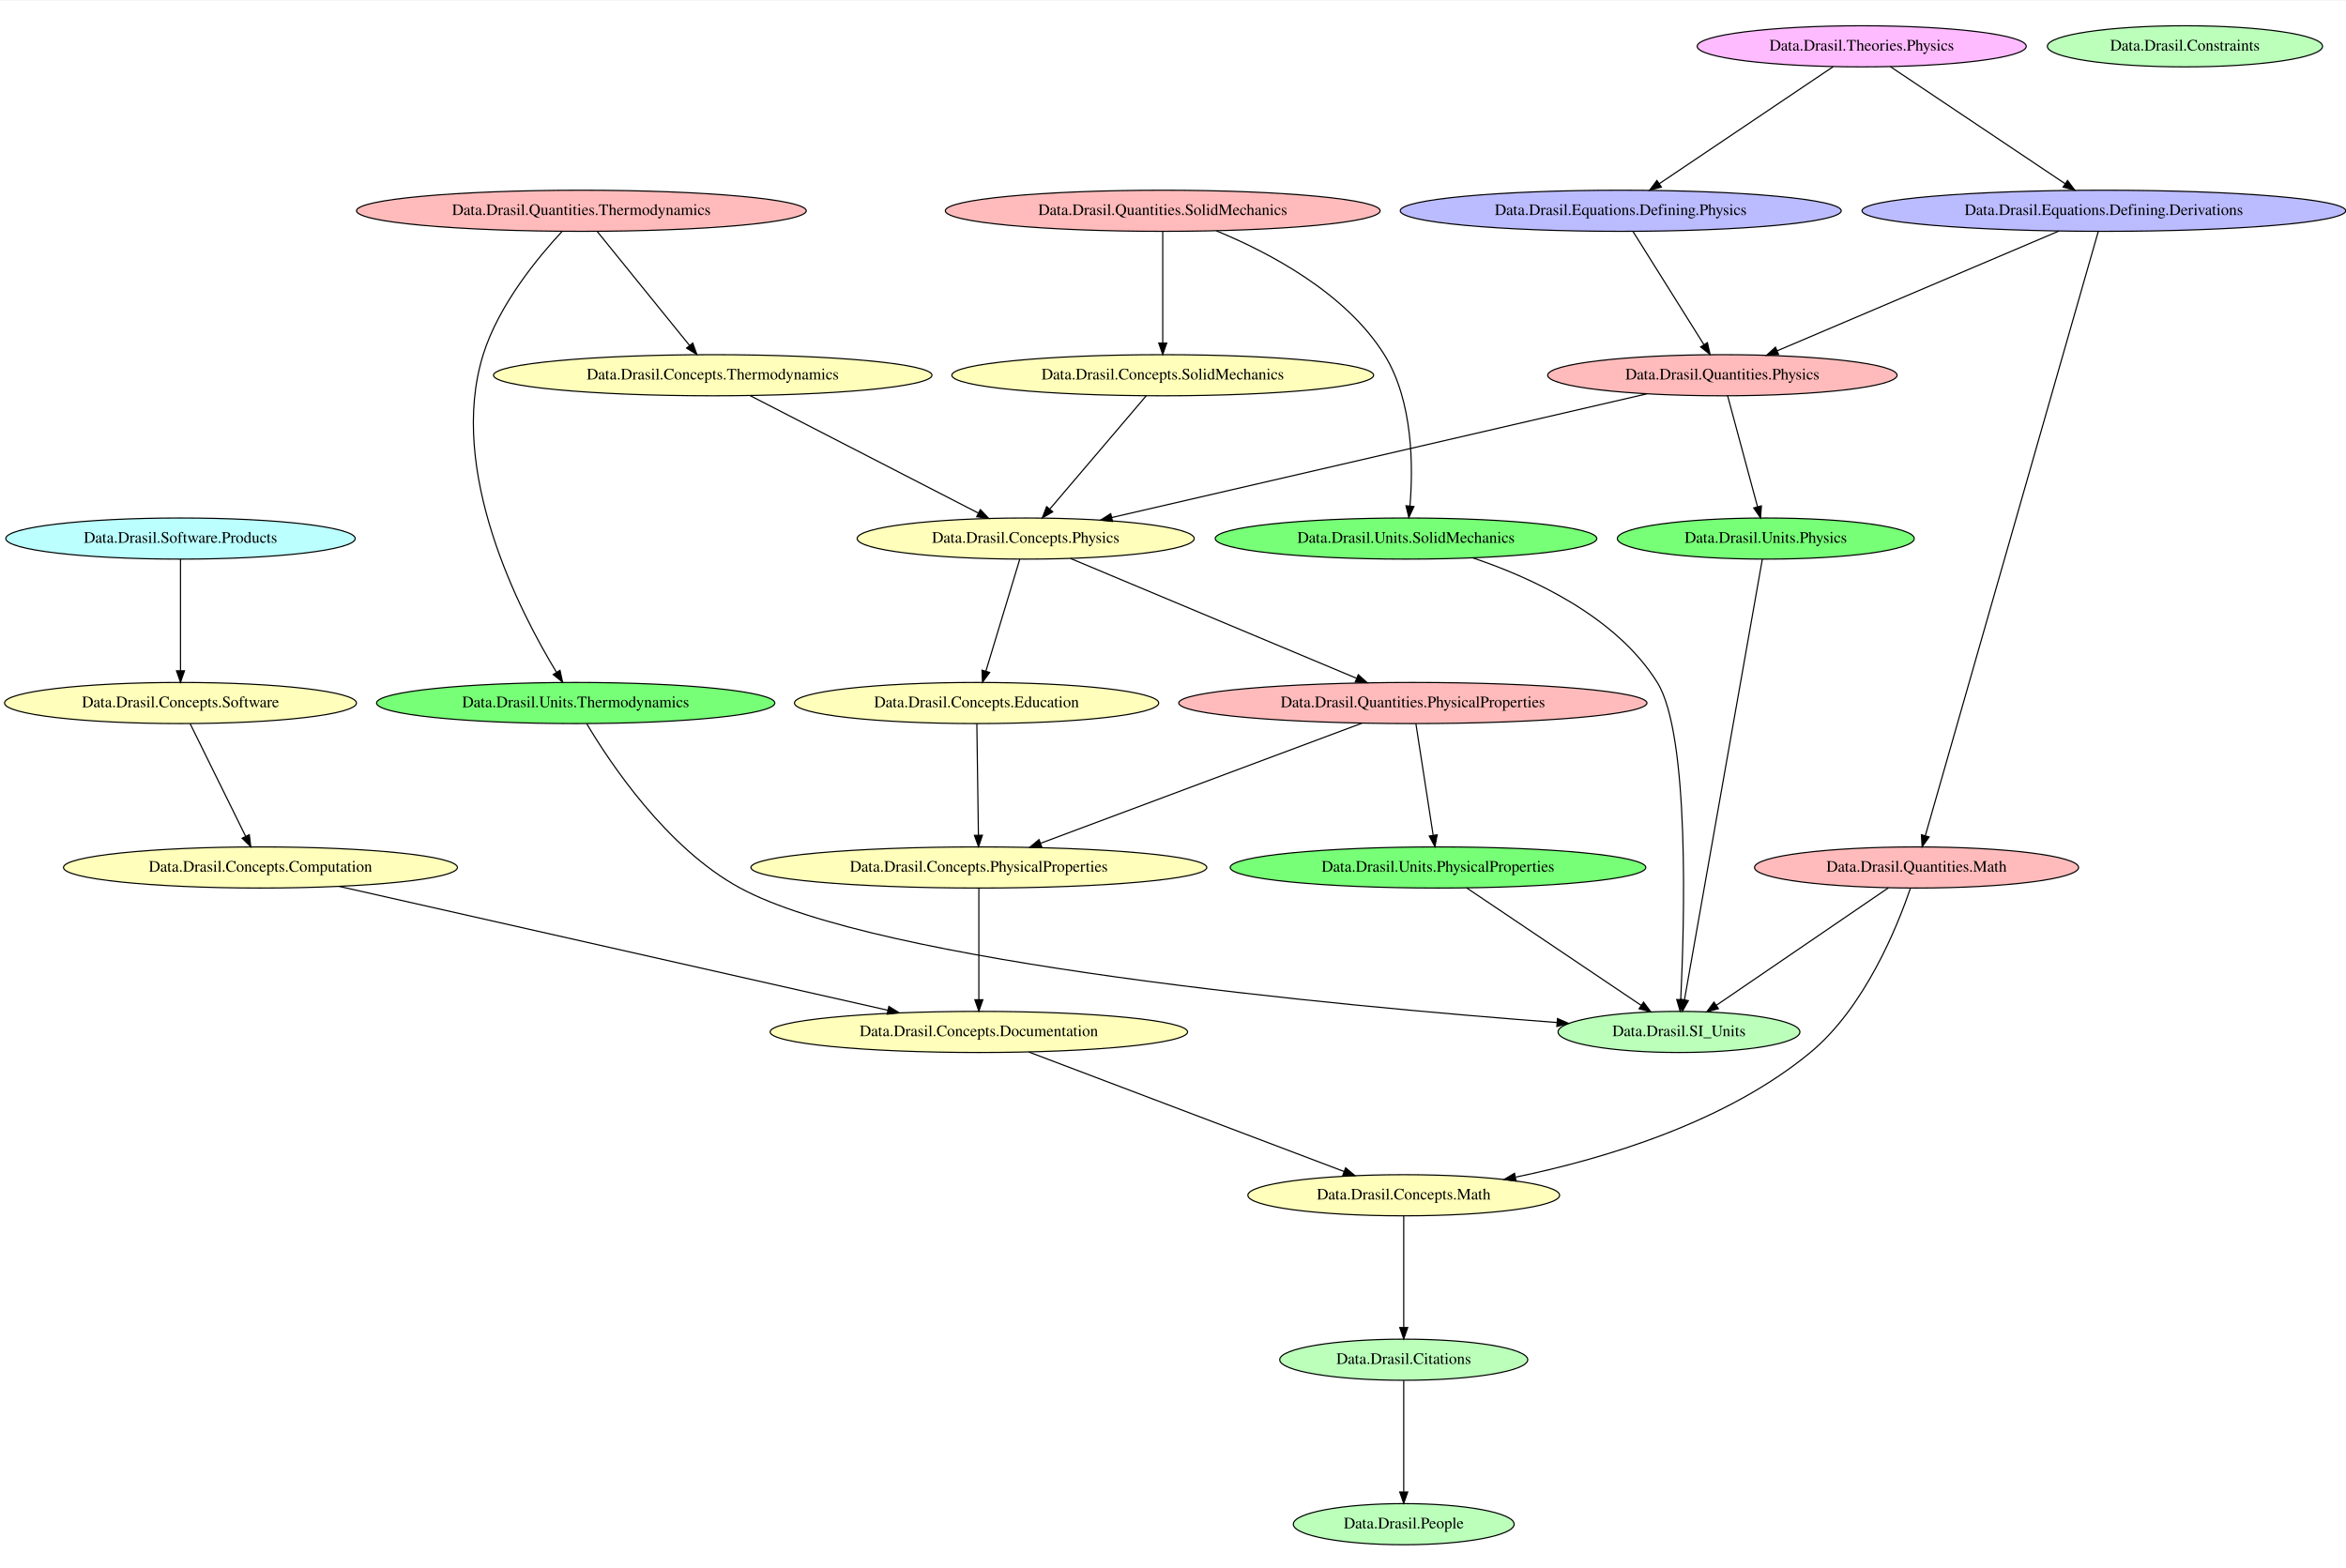
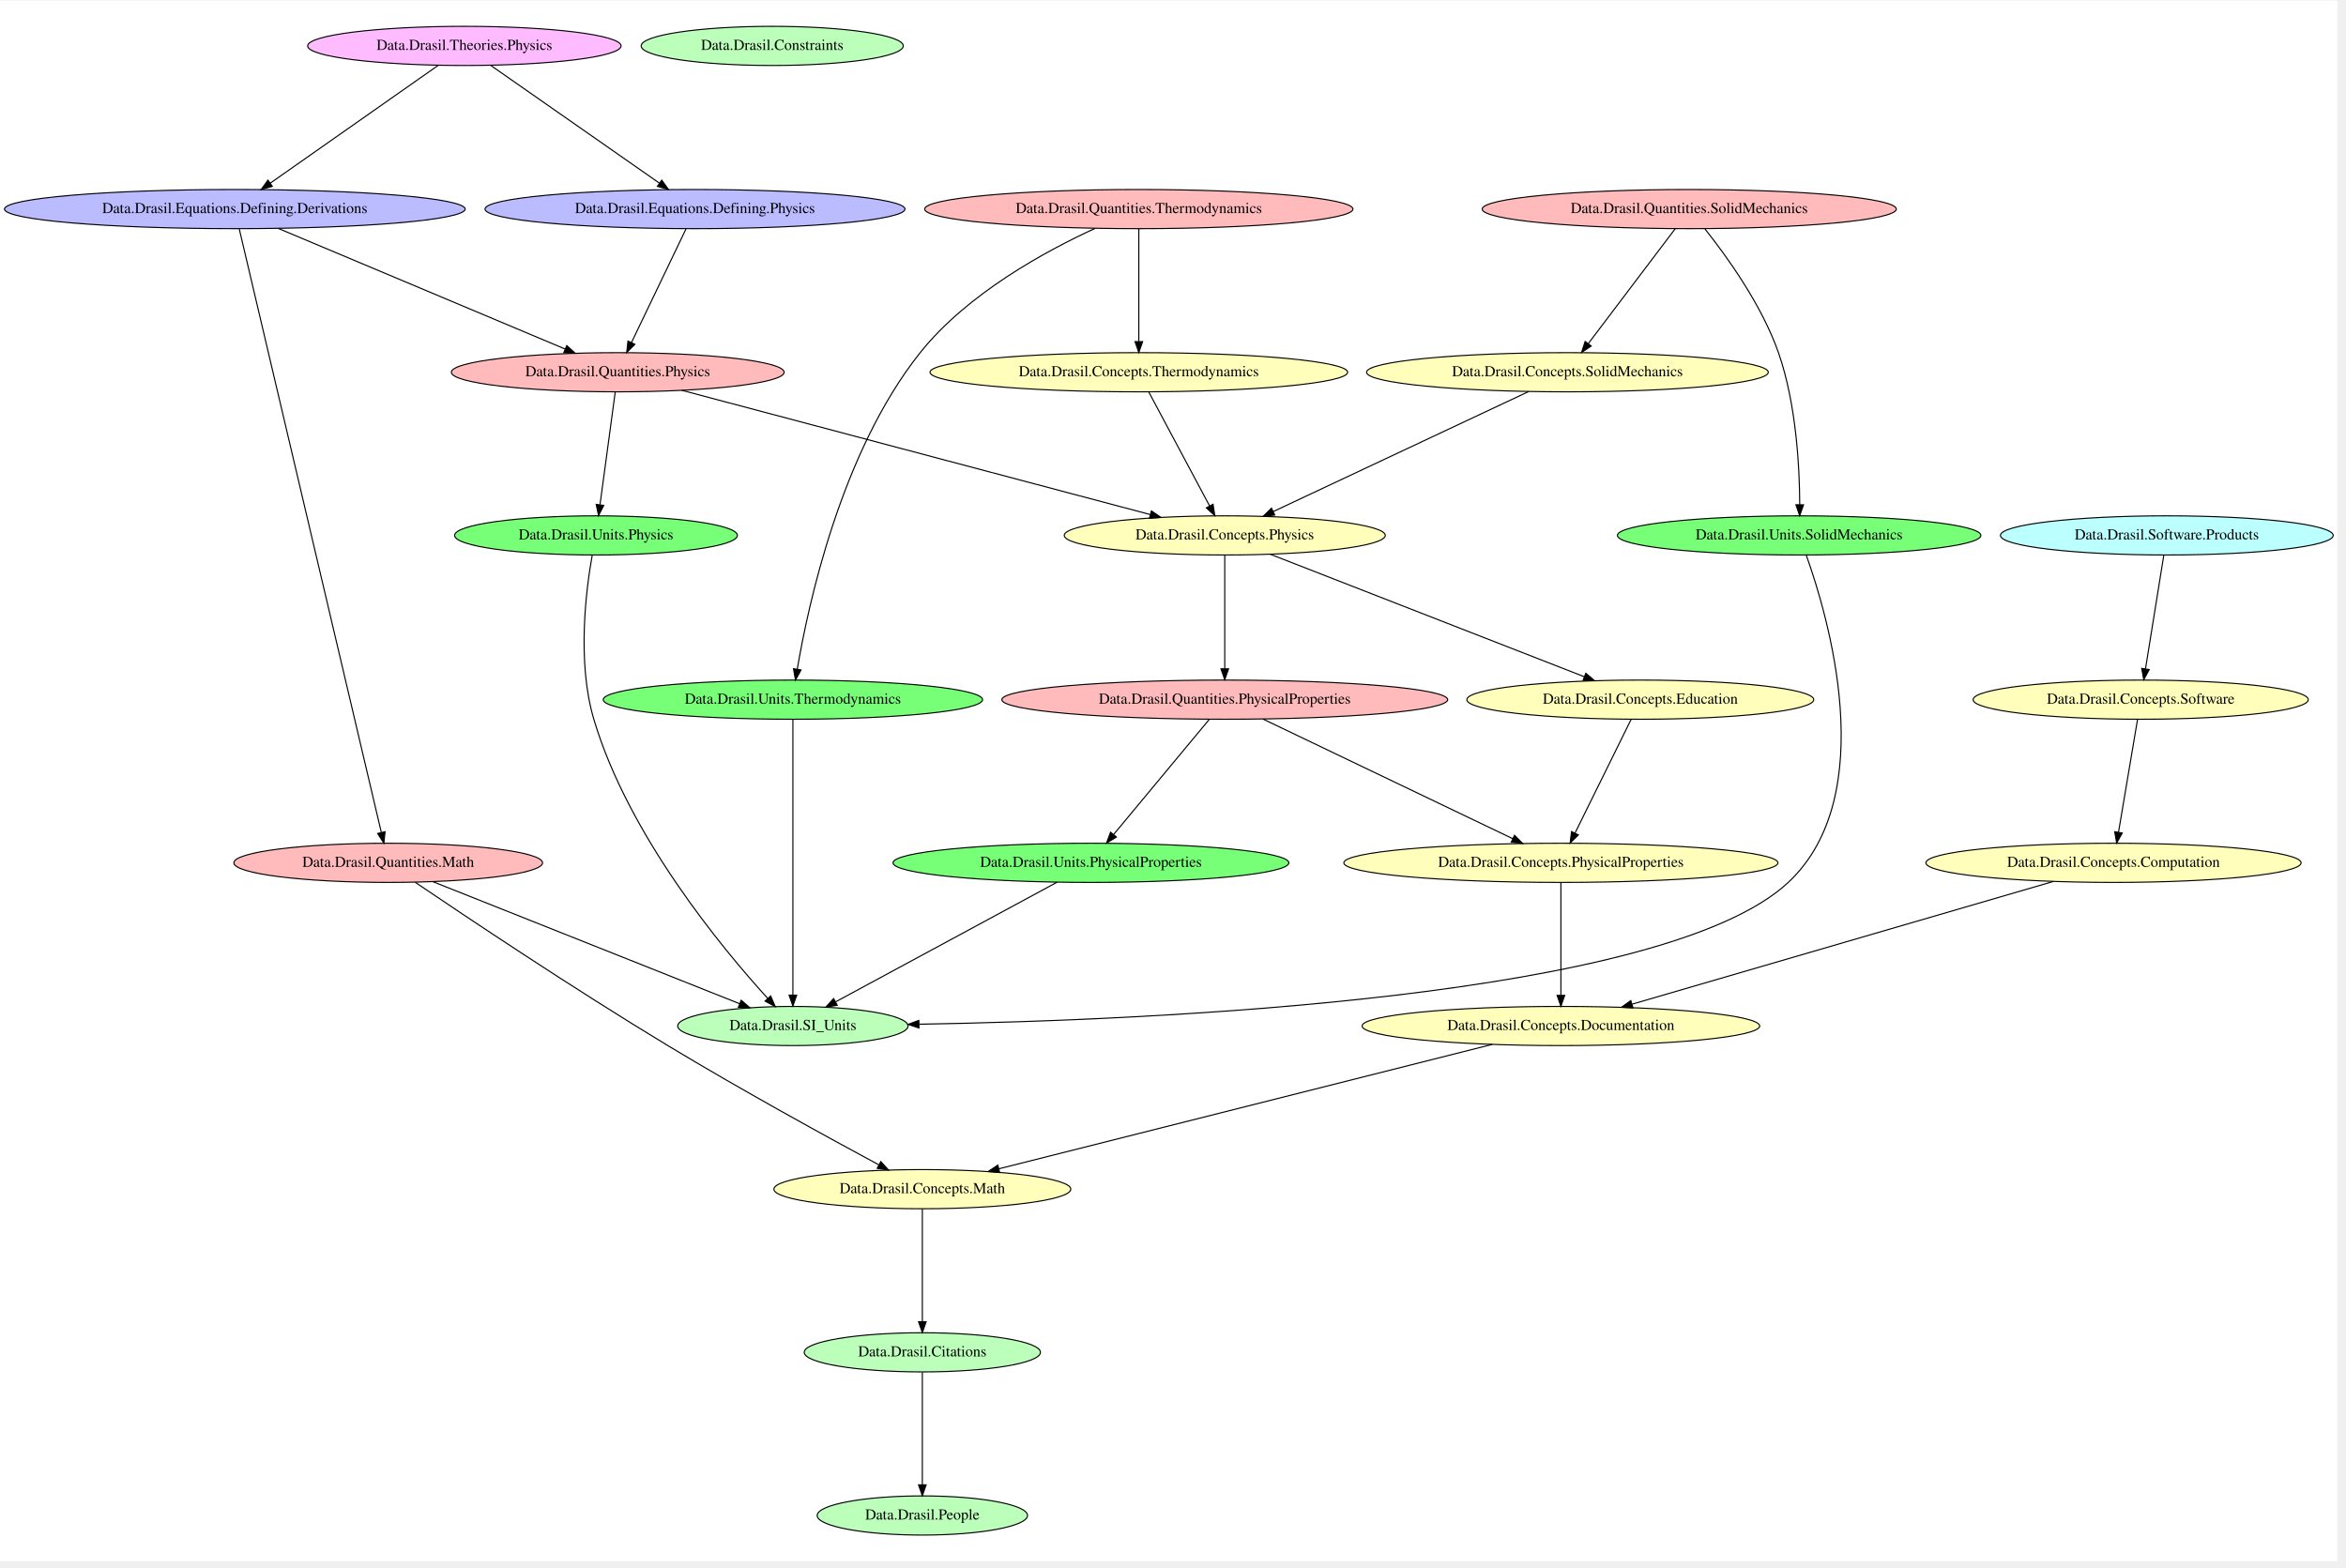
- <svg xmlns="http://www.w3.org/2000/svg" width="431pt" height="288pt" viewBox="0.00 0.00 431.35 288.00">
-   <g id="graph0" class="graph" transform="scale(0.21 0.21) rotate(0) translate(4 1370)">
-     <polygon fill="white" stroke="transparent" points="-4,4 -4,-1370 2053.92,-1370 2053.92,4 -4,4" />
+ <svg xmlns="http://www.w3.org/2000/svg" width="431pt" height="288pt" viewBox="0.00 0.00 431.32 288.00">
+   <g id="graph0" class="graph" transform="scale(0.2 0.2) rotate(0) translate(4 1430.67)">
+     <polygon fill="white" stroke="transparent" points="-4,4 -4,-1430.67 2144.62,-1430.67 2144.62,4 -4,4" />
    <g id="node1" class="node">
-       <ellipse fill="#bbffbb" stroke="black" cx="1466.04" cy="-467" rx="105.88" ry="18" />
-       <text text-anchor="middle" x="1466.04" y="-463.3" font-family="Times,serif" font-size="14.00">Data.Drasil.SI_Units</text>
+       <ellipse fill="#bbffbb" stroke="black" cx="843.88" cy="-38" rx="96.68" ry="18" />
+       <text text-anchor="middle" x="843.88" y="-34.3" font-family="Times,serif" font-size="14.00">Data.Drasil.People</text>
    </g>
    <g id="node2" class="node">
-       <ellipse fill="#bbffbb" stroke="black" cx="1909.04" cy="-1330" rx="120.48" ry="18" />
-       <text text-anchor="middle" x="1909.04" y="-1326.3" font-family="Times,serif" font-size="14.00">Data.Drasil.Constraints</text>
+       <ellipse fill="#bbffbb" stroke="black" cx="843.88" cy="-188" rx="108.58" ry="18" />
+       <text text-anchor="middle" x="843.88" y="-184.3" font-family="Times,serif" font-size="14.00">Data.Drasil.Citations</text>
+     </g>
+     <g id="edge21" class="edge">
+       <path fill="none" stroke="black" d="M843.88,-169.73C843.88,-144.33 843.88,-96.65 843.88,-66.43" />
+       <polygon fill="black" stroke="black" points="847.38,-66.16 843.88,-56.16 840.38,-66.16 847.38,-66.16" />
    </g>
    <g id="node3" class="node">
-       <ellipse fill="#bbffbb" stroke="black" cx="1225.04" cy="-36" rx="96.68" ry="18" />
-       <text text-anchor="middle" x="1225.04" y="-32.3" font-family="Times,serif" font-size="14.00">Data.Drasil.People</text>
+       <ellipse fill="#bbffbb" stroke="black" cx="705.88" cy="-1389" rx="120.48" ry="18" />
+       <text text-anchor="middle" x="705.88" y="-1385.3" font-family="Times,serif" font-size="14.00">Data.Drasil.Constraints</text>
    </g>
    <g id="node4" class="node">
-       <ellipse fill="#bbffbb" stroke="black" cx="1225.04" cy="-180" rx="108.58" ry="18" />
-       <text text-anchor="middle" x="1225.04" y="-176.3" font-family="Times,serif" font-size="14.00">Data.Drasil.Citations</text>
+       <ellipse fill="#bbffbb" stroke="black" cx="724.88" cy="-488" rx="105.88" ry="18" />
+       <text text-anchor="middle" x="724.88" y="-484.3" font-family="Times,serif" font-size="14.00">Data.Drasil.SI_Units</text>
+     </g>
+     <g id="node5" class="node">
+       <ellipse fill="#ffffbb" stroke="black" cx="1436.88" cy="-1089" rx="184.67" ry="18" />
+       <text text-anchor="middle" x="1436.88" y="-1085.3" font-family="Times,serif" font-size="14.00">Data.Drasil.Concepts.SolidMechanics</text>
+     </g>
+     <g id="node10" class="node">
+       <ellipse fill="#ffffbb" stroke="black" cx="1121.88" cy="-939" rx="147.57" ry="18" />
+       <text text-anchor="middle" x="1121.88" y="-935.3" font-family="Times,serif" font-size="14.00">Data.Drasil.Concepts.Physics</text>
+     </g>
+     <g id="edge31" class="edge">
+       <path fill="none" stroke="black" d="M1401.36,-1071.31C1343.66,-1044.2 1229.69,-990.65 1166.58,-961" />
+       <polygon fill="black" stroke="black" points="1167.81,-957.71 1157.27,-956.63 1164.84,-964.05 1167.81,-957.71" />
+     </g>
+     <g id="node6" class="node">
+       <ellipse fill="#ffffbb" stroke="black" cx="1430.88" cy="-488" rx="182.77" ry="18" />
+       <text text-anchor="middle" x="1430.88" y="-484.3" font-family="Times,serif" font-size="14.00">Data.Drasil.Concepts.Documentation</text>
+     </g>
+     <g id="node8" class="node">
+       <ellipse fill="#ffffbb" stroke="black" cx="843.88" cy="-338" rx="136.48" ry="18" />
+       <text text-anchor="middle" x="843.88" y="-334.3" font-family="Times,serif" font-size="14.00">Data.Drasil.Concepts.Math</text>
+     </g>
+     <g id="edge30" class="edge">
+       <path fill="none" stroke="black" d="M1367.78,-471.09C1257.3,-443.23 1029.61,-385.83 914.22,-356.73" />
+       <polygon fill="black" stroke="black" points="914.97,-353.31 904.42,-354.26 913.26,-360.1 914.97,-353.31" />
+     </g>
+     <g id="node7" class="node">
+       <ellipse fill="#ffffbb" stroke="black" cx="1042.88" cy="-1089" rx="191.97" ry="18" />
+       <text text-anchor="middle" x="1042.88" y="-1085.3" font-family="Times,serif" font-size="14.00">Data.Drasil.Concepts.Thermodynamics</text>
+     </g>
+     <g id="edge29" class="edge">
+       <path fill="none" stroke="black" d="M1052.1,-1070.73C1065.83,-1045 1091.78,-996.39 1107.87,-966.24" />
+       <polygon fill="black" stroke="black" points="1111.1,-967.63 1112.72,-957.16 1104.93,-964.33 1111.1,-967.63" />
+     </g>
+     <g id="edge28" class="edge">
+       <path fill="none" stroke="black" d="M843.88,-319.73C843.88,-294.33 843.88,-246.65 843.88,-216.43" />
+       <polygon fill="black" stroke="black" points="847.38,-216.16 843.88,-206.16 840.38,-216.16 847.38,-216.16" />
+     </g>
+     <g id="node9" class="node">
+       <ellipse fill="#ffffbb" stroke="black" cx="1938.88" cy="-638" rx="172.47" ry="18" />
+       <text text-anchor="middle" x="1938.88" y="-634.3" font-family="Times,serif" font-size="14.00">Data.Drasil.Concepts.Computation</text>
+     </g>
+     <g id="edge27" class="edge">
+       <path fill="none" stroke="black" d="M1883.55,-620.88C1789.1,-593.36 1597.23,-537.46 1496.3,-508.06" />
+       <polygon fill="black" stroke="black" points="1497.11,-504.65 1486.53,-505.21 1495.15,-511.37 1497.11,-504.65" />
+     </g>
+     <g id="node11" class="node">
+       <ellipse fill="#ffffbb" stroke="black" cx="1503.88" cy="-788" rx="159.47" ry="18" />
+       <text text-anchor="middle" x="1503.88" y="-784.3" font-family="Times,serif" font-size="14.00">Data.Drasil.Concepts.Education</text>
+     </g>
+     <g id="edge26" class="edge">
+       <path fill="none" stroke="black" d="M1163.85,-921.63C1234.3,-894.15 1376.08,-838.85 1452.41,-809.08" />
+       <polygon fill="black" stroke="black" points="1453.79,-812.29 1461.84,-805.4 1451.25,-805.77 1453.79,-812.29" />
+     </g>
+     <g id="node20" class="node">
+       <ellipse fill="#ffbbbb" stroke="black" cx="1121.88" cy="-788" rx="204.96" ry="18" />
+       <text text-anchor="middle" x="1121.88" y="-784.3" font-family="Times,serif" font-size="14.00">Data.Drasil.Quantities.PhysicalProperties</text>
+     </g>
+     <g id="edge25" class="edge">
+       <path fill="none" stroke="black" d="M1121.88,-920.91C1121.88,-895.45 1121.88,-847.28 1121.88,-816.74" />
+       <polygon fill="black" stroke="black" points="1125.38,-816.35 1121.88,-806.35 1118.38,-816.35 1125.38,-816.35" />
+     </g>
+     <g id="node13" class="node">
+       <ellipse fill="#ffffbb" stroke="black" cx="1430.88" cy="-638" rx="199.56" ry="18" />
+       <text text-anchor="middle" x="1430.88" y="-634.3" font-family="Times,serif" font-size="14.00">Data.Drasil.Concepts.PhysicalProperties</text>
+     </g>
+     <g id="edge24" class="edge">
+       <path fill="none" stroke="black" d="M1495.51,-770.02C1482.87,-744.4 1458.81,-695.63 1443.88,-665.36" />
+       <polygon fill="black" stroke="black" points="1446.95,-663.66 1439.38,-656.24 1440.67,-666.75 1446.95,-663.66" />
+     </g>
+     <g id="node12" class="node">
+       <ellipse fill="#ffffbb" stroke="black" cx="1963.88" cy="-788" rx="154.07" ry="18" />
+       <text text-anchor="middle" x="1963.88" y="-784.3" font-family="Times,serif" font-size="14.00">Data.Drasil.Concepts.Software</text>
+     </g>
+     <g id="edge23" class="edge">
+       <path fill="none" stroke="black" d="M1960.96,-769.73C1956.66,-744.22 1948.55,-696.23 1943.45,-666.03" />
+       <polygon fill="black" stroke="black" points="1946.9,-665.43 1941.78,-656.16 1939.99,-666.6 1946.9,-665.43" />
+     </g>
+     <g id="edge22" class="edge">
+       <path fill="none" stroke="black" d="M1430.88,-619.73C1430.88,-594.33 1430.88,-546.65 1430.88,-516.43" />
+       <polygon fill="black" stroke="black" points="1434.38,-516.16 1430.88,-506.16 1427.38,-516.16 1434.38,-516.16" />
+     </g>
+     <g id="node14" class="node">
+       <ellipse fill="#bbbbff" stroke="black" cx="211.88" cy="-1239" rx="211.76" ry="18" />
+       <text text-anchor="middle" x="211.88" y="-1235.3" font-family="Times,serif" font-size="14.00">Data.Drasil.Equations.Defining.Derivations</text>
+     </g>
+     <g id="node18" class="node">
+       <ellipse fill="#ffbbbb" stroke="black" cx="352.88" cy="-638" rx="141.88" ry="18" />
+       <text text-anchor="middle" x="352.88" y="-634.3" font-family="Times,serif" font-size="14.00">Data.Drasil.Quantities.Math</text>
+     </g>
+     <g id="edge19" class="edge">
+       <path fill="none" stroke="black" d="M215.95,-1220.72C235.77,-1136.52 322.26,-769.1 346.53,-665.99" />
+       <polygon fill="black" stroke="black" points="349.98,-666.6 348.86,-656.06 343.17,-665 349.98,-666.6" />
+     </g>
+     <g id="node19" class="node">
+       <ellipse fill="#ffbbbb" stroke="black" cx="563.88" cy="-1089" rx="152.97" ry="18" />
+       <text text-anchor="middle" x="563.88" y="-1085.3" font-family="Times,serif" font-size="14.00">Data.Drasil.Quantities.Physics</text>
+     </g>
+     <g id="edge18" class="edge">
+       <path fill="none" stroke="black" d="M251.58,-1221.31C316.49,-1194.02 445.13,-1139.93 515.36,-1110.4" />
+       <polygon fill="black" stroke="black" points="517.01,-1113.51 524.87,-1106.4 514.29,-1107.05 517.01,-1113.51" />
+     </g>
+     <g id="node15" class="node">
+       <ellipse fill="#bbbbff" stroke="black" cx="634.88" cy="-1239" rx="193.07" ry="18" />
+       <text text-anchor="middle" x="634.88" y="-1235.3" font-family="Times,serif" font-size="14.00">Data.Drasil.Equations.Defining.Physics</text>
+     </g>
+     <g id="edge17" class="edge">
+       <path fill="none" stroke="black" d="M626.6,-1220.73C614.25,-1195 590.93,-1146.39 576.47,-1116.24" />
+       <polygon fill="black" stroke="black" points="579.59,-1114.66 572.11,-1107.16 573.28,-1117.69 579.59,-1114.66" />
+     </g>
+     <g id="node16" class="node">
+       <ellipse fill="#ffbbbb" stroke="black" cx="1548.88" cy="-1239" rx="190.37" ry="18" />
+       <text text-anchor="middle" x="1548.88" y="-1235.3" font-family="Times,serif" font-size="14.00">Data.Drasil.Quantities.SolidMechanics</text>
+     </g>
+     <g id="edge14" class="edge">
+       <path fill="none" stroke="black" d="M1536.03,-1221.02C1516.47,-1195.18 1479.1,-1145.78 1456.24,-1115.58" />
+       <polygon fill="black" stroke="black" points="1458.75,-1113.1 1449.92,-1107.24 1453.17,-1117.32 1458.75,-1113.1" />
+     </g>
+     <g id="node23" class="node">
+       <ellipse fill="#77ff77" stroke="black" cx="1649.88" cy="-939" rx="167.07" ry="18" />
+       <text text-anchor="middle" x="1649.88" y="-935.3" font-family="Times,serif" font-size="14.00">Data.Drasil.Units.SolidMechanics</text>
+     </g>
+     <g id="edge13" class="edge">
+       <path fill="none" stroke="black" d="M1563.33,-1220.68C1582.38,-1196.78 1615.3,-1151.58 1630.88,-1107 1647.39,-1059.77 1650.31,-1000.9 1650.43,-967.16" />
+       <polygon fill="black" stroke="black" points="1653.93,-967.13 1650.39,-957.14 1646.93,-967.16 1653.93,-967.13" />
+     </g>
+     <g id="node17" class="node">
+       <ellipse fill="#ffbbbb" stroke="black" cx="1042.88" cy="-1239" rx="196.87" ry="18" />
+       <text text-anchor="middle" x="1042.88" y="-1235.3" font-family="Times,serif" font-size="14.00">Data.Drasil.Quantities.Thermodynamics</text>
+     </g>
+     <g id="edge12" class="edge">
+       <path fill="none" stroke="black" d="M1042.88,-1220.73C1042.88,-1195.33 1042.88,-1147.65 1042.88,-1117.43" />
+       <polygon fill="black" stroke="black" points="1046.38,-1117.16 1042.88,-1107.16 1039.38,-1117.16 1046.38,-1117.16" />
+     </g>
+     <g id="node24" class="node">
+       <ellipse fill="#77ff77" stroke="black" cx="724.88" cy="-788" rx="174.37" ry="18" />
+       <text text-anchor="middle" x="724.88" y="-784.3" font-family="Times,serif" font-size="14.00">Data.Drasil.Units.Thermodynamics</text>
+     </g>
+     <g id="edge11" class="edge">
+       <path fill="none" stroke="black" d="M1002.61,-1221.23C957.56,-1200.57 885.23,-1161.4 841.88,-1107 769.06,-1015.62 738.8,-874.59 728.9,-815.98" />
+       <polygon fill="black" stroke="black" points="732.34,-815.33 727.28,-806.03 725.43,-816.46 732.34,-815.33" />
+     </g>
+     <g id="edge9" class="edge">
+       <path fill="none" stroke="black" d="M393.76,-620.74C462.67,-593.32 601.68,-538.02 675.77,-508.54" />
+       <polygon fill="black" stroke="black" points="677.35,-511.68 685.35,-504.73 674.76,-505.17 677.35,-511.68" />
+     </g>
+     <g id="edge10" class="edge">
+       <path fill="none" stroke="black" d="M377.7,-620.09C423.17,-589.29 523.11,-522.4 609.88,-470 676.95,-429.5 756.96,-385.64 803.91,-360.34" />
+       <polygon fill="black" stroke="black" points="805.7,-363.35 812.85,-355.53 802.38,-357.18 805.7,-363.35" />
+     </g>
+     <g id="edge8" class="edge">
+       <path fill="none" stroke="black" d="M622.81,-1072.37C726.96,-1044.75 943,-987.45 1053.52,-958.13" />
+       <polygon fill="black" stroke="black" points="1054.47,-961.5 1063.23,-955.55 1052.67,-954.74 1054.47,-961.5" />
+     </g>
+     <g id="node25" class="node">
+       <ellipse fill="#77ff77" stroke="black" cx="543.88" cy="-939" rx="129.98" ry="18" />
+       <text text-anchor="middle" x="543.88" y="-935.3" font-family="Times,serif" font-size="14.00">Data.Drasil.Units.Physics</text>
+     </g>
+     <g id="edge7" class="edge">
+       <path fill="none" stroke="black" d="M561.55,-1070.73C558.12,-1045.33 551.67,-997.65 547.59,-967.43" />
+       <polygon fill="black" stroke="black" points="551.01,-966.6 546.2,-957.16 544.07,-967.54 551.01,-966.6" />
+     </g>
+     <g id="edge6" class="edge">
+       <path fill="none" stroke="black" d="M1157.03,-770.17C1213.6,-743.07 1324.76,-689.83 1386.64,-660.19" />
+       <polygon fill="black" stroke="black" points="1388.26,-663.29 1395.77,-655.82 1385.24,-656.98 1388.26,-663.29" />
+     </g>
+     <g id="node26" class="node">
+       <ellipse fill="#77ff77" stroke="black" cx="998.88" cy="-638" rx="181.97" ry="18" />
+       <text text-anchor="middle" x="998.88" y="-634.3" font-family="Times,serif" font-size="14.00">Data.Drasil.Units.PhysicalProperties</text>
+     </g>
+     <g id="edge5" class="edge">
+       <path fill="none" stroke="black" d="M1107.77,-770.02C1086.2,-744.07 1044.89,-694.36 1019.82,-664.19" />
+       <polygon fill="black" stroke="black" points="1022.29,-661.69 1013.21,-656.24 1016.91,-666.16 1022.29,-661.69" />
+     </g>
+     <g id="node21" class="node">
+       <ellipse fill="#bbffff" stroke="black" cx="1987.88" cy="-939" rx="152.97" ry="18" />
+       <text text-anchor="middle" x="1987.88" y="-935.3" font-family="Times,serif" font-size="14.00">Data.Drasil.Software.Products</text>
+     </g>
+     <g id="edge20" class="edge">
+       <path fill="none" stroke="black" d="M1985.13,-920.91C1981.01,-895.33 1973.2,-846.86 1968.28,-816.33" />
+       <polygon fill="black" stroke="black" points="1971.72,-815.67 1966.68,-806.35 1964.81,-816.78 1971.72,-815.67" />
+     </g>
+     <g id="node22" class="node">
+       <ellipse fill="#ffbbff" stroke="black" cx="422.88" cy="-1389" rx="144.07" ry="18" />
+       <text text-anchor="middle" x="422.88" y="-1385.3" font-family="Times,serif" font-size="14.00">Data.Drasil.Theories.Physics</text>
+     </g>
+     <g id="edge16" class="edge">
+       <path fill="none" stroke="black" d="M398.68,-1371.02C360.7,-1344.38 287.06,-1292.73 244.47,-1262.86" />
+       <polygon fill="black" stroke="black" points="246.32,-1259.88 236.13,-1257.01 242.3,-1265.61 246.32,-1259.88" />
+     </g>
+     <g id="edge15" class="edge">
+       <path fill="none" stroke="black" d="M447.2,-1371.02C485.36,-1344.38 559.34,-1292.73 602.14,-1262.86" />
+       <polygon fill="black" stroke="black" points="604.32,-1265.6 610.52,-1257.01 600.32,-1259.86 604.32,-1265.6" />
+     </g>
+     <g id="edge4" class="edge">
+       <path fill="none" stroke="black" d="M1656.41,-920.9C1675.69,-867.13 1725.85,-700.32 1639.88,-620 1526.33,-513.91 1060.88,-493.37 840.98,-489.65" />
+       <polygon fill="black" stroke="black" points="840.75,-486.15 830.7,-489.48 840.64,-493.14 840.75,-486.15" />
+     </g>
+     <g id="edge3" class="edge">
+       <path fill="none" stroke="black" d="M724.88,-769.69C724.88,-720.11 724.88,-577.24 724.88,-516.67" />
+       <polygon fill="black" stroke="black" points="728.38,-516.36 724.88,-506.36 721.38,-516.36 728.38,-516.36" />
+     </g>
+     <g id="edge2" class="edge">
+       <path fill="none" stroke="black" d="M540.41,-920.85C534.85,-889.94 526.11,-823.13 541.88,-770 573.54,-663.39 659.85,-559.42 701.62,-513.51" />
+       <polygon fill="black" stroke="black" points="704.44,-515.61 708.64,-505.88 699.29,-510.87 704.44,-515.61" />
    </g>
    <g id="edge1" class="edge">
-       <path fill="none" stroke="black" d="M1225.04,-161.87C1225.04,-137.67 1225.04,-93.21 1225.04,-64.39" />
-       <polygon fill="black" stroke="black" points="1228.54,-64.19 1225.04,-54.19 1221.54,-64.19 1228.54,-64.19" />
-     </g>
-     <g id="node5" class="node">
-       <ellipse fill="#ffffbb" stroke="black" cx="853.04" cy="-467" rx="182.77" ry="18" />
-       <text text-anchor="middle" x="853.04" y="-463.3" font-family="Times,serif" font-size="14.00">Data.Drasil.Concepts.Documentation</text>
-     </g>
-     <g id="node13" class="node">
-       <ellipse fill="#ffffbb" stroke="black" cx="1225.04" cy="-324" rx="136.48" ry="18" />
-       <text text-anchor="middle" x="1225.04" y="-320.3" font-family="Times,serif" font-size="14.00">Data.Drasil.Concepts.Math</text>
-     </g>
-     <g id="edge31" class="edge">
-       <path fill="none" stroke="black" d="M896.8,-449.41C965.64,-423.32 1098.94,-372.79 1172.73,-344.83" />
-       <polygon fill="black" stroke="black" points="1174.19,-348.02 1182.3,-341.2 1171.7,-341.47 1174.19,-348.02" />
-     </g>
-     <g id="node6" class="node">
-       <ellipse fill="#ffffbb" stroke="black" cx="894.04" cy="-899" rx="147.57" ry="18" />
-       <text text-anchor="middle" x="894.04" y="-895.3" font-family="Times,serif" font-size="14.00">Data.Drasil.Concepts.Physics</text>
-     </g>
-     <g id="node9" class="node">
-       <ellipse fill="#ffffbb" stroke="black" cx="851.04" cy="-755" rx="159.47" ry="18" />
-       <text text-anchor="middle" x="851.04" y="-751.3" font-family="Times,serif" font-size="14.00">Data.Drasil.Concepts.Education</text>
-     </g>
-     <g id="edge30" class="edge">
-       <path fill="none" stroke="black" d="M888.85,-880.87C881.49,-856.56 867.94,-811.82 859.22,-783.01" />
-       <polygon fill="black" stroke="black" points="862.49,-781.75 856.24,-773.19 855.79,-783.77 862.49,-781.75" />
-     </g>
-     <g id="node19" class="node">
-       <ellipse fill="#ffbbbb" stroke="black" cx="1233.04" cy="-755" rx="204.96" ry="18" />
-       <text text-anchor="middle" x="1233.04" y="-751.3" font-family="Times,serif" font-size="14.00">Data.Drasil.Quantities.PhysicalProperties</text>
-     </g>
-     <g id="edge29" class="edge">
-       <path fill="none" stroke="black" d="M933.26,-881.57C995.22,-855.62 1115.67,-805.16 1183.51,-776.75" />
-       <polygon fill="black" stroke="black" points="1185.25,-779.81 1193.12,-772.72 1182.55,-773.35 1185.25,-779.81" />
-     </g>
-     <g id="node7" class="node">
-       <ellipse fill="#ffffbb" stroke="black" cx="1014.04" cy="-1042" rx="184.67" ry="18" />
-       <text text-anchor="middle" x="1014.04" y="-1038.3" font-family="Times,serif" font-size="14.00">Data.Drasil.Concepts.SolidMechanics</text>
-     </g>
-     <g id="edge28" class="edge">
-       <path fill="none" stroke="black" d="M999.56,-1023.99C978.57,-999.33 939.54,-953.47 915.28,-924.96" />
-       <polygon fill="black" stroke="black" points="917.71,-922.42 908.56,-917.07 912.38,-926.95 917.71,-922.42" />
-     </g>
-     <g id="node8" class="node">
-       <ellipse fill="#ffffbb" stroke="black" cx="224.04" cy="-611" rx="172.47" ry="18" />
-       <text text-anchor="middle" x="224.04" y="-607.3" font-family="Times,serif" font-size="14.00">Data.Drasil.Concepts.Computation</text>
-     </g>
-     <g id="edge27" class="edge">
-       <path fill="none" stroke="black" d="M292.85,-594.47C410.32,-567.95 648.9,-514.08 773.39,-485.98" />
-       <polygon fill="black" stroke="black" points="774.27,-489.37 783.25,-483.75 772.72,-482.54 774.27,-489.37" />
-     </g>
-     <g id="node12" class="node">
-       <ellipse fill="#ffffbb" stroke="black" cx="853.04" cy="-611" rx="199.56" ry="18" />
-       <text text-anchor="middle" x="853.04" y="-607.3" font-family="Times,serif" font-size="14.00">Data.Drasil.Concepts.PhysicalProperties</text>
-     </g>
-     <g id="edge26" class="edge">
-       <path fill="none" stroke="black" d="M851.28,-736.87C851.62,-712.67 852.24,-668.21 852.65,-639.39" />
-       <polygon fill="black" stroke="black" points="856.15,-639.24 852.79,-629.19 849.15,-639.14 856.15,-639.24" />
-     </g>
-     <g id="node10" class="node">
-       <ellipse fill="#ffffbb" stroke="black" cx="154.04" cy="-755" rx="154.07" ry="18" />
-       <text text-anchor="middle" x="154.04" y="-751.3" font-family="Times,serif" font-size="14.00">Data.Drasil.Concepts.Software</text>
-     </g>
-     <g id="edge25" class="edge">
-       <path fill="none" stroke="black" d="M162.48,-736.87C174.57,-712.35 196.91,-667.03 211.09,-638.26" />
-       <polygon fill="black" stroke="black" points="214.28,-639.71 215.56,-629.19 208,-636.61 214.28,-639.71" />
-     </g>
-     <g id="node11" class="node">
-       <ellipse fill="#ffffbb" stroke="black" cx="620.04" cy="-1042" rx="191.97" ry="18" />
-       <text text-anchor="middle" x="620.04" y="-1038.3" font-family="Times,serif" font-size="14.00">Data.Drasil.Concepts.Thermodynamics</text>
-     </g>
-     <g id="edge24" class="edge">
-       <path fill="none" stroke="black" d="M652.81,-1024.13C702.77,-998.43 797.89,-949.47 852.58,-921.33" />
-       <polygon fill="black" stroke="black" points="854.35,-924.36 861.65,-916.67 851.15,-918.13 854.35,-924.36" />
-     </g>
-     <g id="edge23" class="edge">
-       <path fill="none" stroke="black" d="M853.04,-592.87C853.04,-568.67 853.04,-524.21 853.04,-495.39" />
-       <polygon fill="black" stroke="black" points="856.54,-495.19 853.04,-485.19 849.54,-495.19 856.54,-495.19" />
-     </g>
-     <g id="edge22" class="edge">
-       <path fill="none" stroke="black" d="M1225.04,-305.87C1225.04,-281.67 1225.04,-237.21 1225.04,-208.39" />
-       <polygon fill="black" stroke="black" points="1228.54,-208.19 1225.04,-198.19 1221.54,-208.19 1228.54,-208.19" />
-     </g>
-     <g id="node14" class="node">
-       <ellipse fill="#bbbbff" stroke="black" cx="1838.04" cy="-1186" rx="211.76" ry="18" />
-       <text text-anchor="middle" x="1838.04" y="-1182.3" font-family="Times,serif" font-size="14.00">Data.Drasil.Equations.Defining.Derivations</text>
-     </g>
-     <g id="node16" class="node">
-       <ellipse fill="#ffbbbb" stroke="black" cx="1504.04" cy="-1042" rx="152.97" ry="18" />
-       <text text-anchor="middle" x="1504.04" y="-1038.3" font-family="Times,serif" font-size="14.00">Data.Drasil.Quantities.Physics</text>
-     </g>
-     <g id="edge8" class="edge">
-       <path fill="none" stroke="black" d="M1798.74,-1168.29C1737.27,-1142.16 1618.54,-1091.68 1552.08,-1063.43" />
-       <polygon fill="black" stroke="black" points="1553.24,-1060.12 1542.67,-1059.42 1550.5,-1066.56 1553.24,-1060.12" />
-     </g>
-     <g id="node20" class="node">
-       <ellipse fill="#ffbbbb" stroke="black" cx="1674.04" cy="-611" rx="141.88" ry="18" />
-       <text text-anchor="middle" x="1674.04" y="-607.3" font-family="Times,serif" font-size="14.00">Data.Drasil.Quantities.Math</text>
-     </g>
-     <g id="edge7" class="edge">
-       <path fill="none" stroke="black" d="M1833.13,-1167.85C1809.83,-1086.46 1710.37,-738.96 1681.76,-639" />
-       <polygon fill="black" stroke="black" points="1685.04,-637.73 1678.93,-629.08 1678.31,-639.66 1685.04,-637.73" />
-     </g>
-     <g id="node15" class="node">
-       <ellipse fill="#bbbbff" stroke="black" cx="1415.04" cy="-1186" rx="193.07" ry="18" />
-       <text text-anchor="middle" x="1415.04" y="-1182.3" font-family="Times,serif" font-size="14.00">Data.Drasil.Equations.Defining.Physics</text>
-     </g>
-     <g id="edge6" class="edge">
-       <path fill="none" stroke="black" d="M1425.77,-1167.87C1441.21,-1143.24 1469.79,-1097.64 1487.81,-1068.88" />
-       <polygon fill="black" stroke="black" points="1490.92,-1070.52 1493.26,-1060.19 1484.99,-1066.8 1490.92,-1070.52" />
-     </g>
-     <g id="edge19" class="edge">
-       <path fill="none" stroke="black" d="M1437.89,-1025.71C1323.59,-999.29 1089.84,-945.26 969.43,-917.43" />
-       <polygon fill="black" stroke="black" points="970.08,-913.98 959.55,-915.14 968.5,-920.8 970.08,-913.98" />
-     </g>
-     <g id="node23" class="node">
-       <ellipse fill="#77ff77" stroke="black" cx="1542.04" cy="-899" rx="129.98" ry="18" />
-       <text text-anchor="middle" x="1542.04" y="-895.3" font-family="Times,serif" font-size="14.00">Data.Drasil.Units.Physics</text>
-     </g>
-     <g id="edge18" class="edge">
-       <path fill="none" stroke="black" d="M1508.62,-1023.99C1515.12,-999.86 1527.1,-955.43 1534.81,-926.82" />
-       <polygon fill="black" stroke="black" points="1538.21,-927.63 1537.44,-917.07 1531.45,-925.81 1538.21,-927.63" />
-     </g>
-     <g id="node17" class="node">
-       <ellipse fill="#ffbbbb" stroke="black" cx="1014.04" cy="-1186" rx="190.37" ry="18" />
-       <text text-anchor="middle" x="1014.04" y="-1182.3" font-family="Times,serif" font-size="14.00">Data.Drasil.Quantities.SolidMechanics</text>
-     </g>
-     <g id="edge17" class="edge">
-       <path fill="none" stroke="black" d="M1014.04,-1167.87C1014.04,-1143.67 1014.04,-1099.21 1014.04,-1070.39" />
-       <polygon fill="black" stroke="black" points="1017.54,-1070.19 1014.04,-1060.19 1010.54,-1070.19 1017.54,-1070.19" />
-     </g>
-     <g id="node24" class="node">
-       <ellipse fill="#77ff77" stroke="black" cx="1227.04" cy="-899" rx="167.07" ry="18" />
-       <text text-anchor="middle" x="1227.04" y="-895.3" font-family="Times,serif" font-size="14.00">Data.Drasil.Units.SolidMechanics</text>
-     </g>
-     <g id="edge16" class="edge">
-       <path fill="none" stroke="black" d="M1061.09,-1168.39C1106.78,-1149.61 1174.08,-1114.37 1208.04,-1060 1233.44,-1019.32 1233.34,-961.37 1230.5,-927.52" />
-       <polygon fill="black" stroke="black" points="1233.97,-927.04 1229.51,-917.43 1227.01,-927.73 1233.97,-927.04" />
-     </g>
-     <g id="node18" class="node">
-       <ellipse fill="#ffbbbb" stroke="black" cx="505.04" cy="-1186" rx="196.87" ry="18" />
-       <text text-anchor="middle" x="505.04" y="-1182.3" font-family="Times,serif" font-size="14.00">Data.Drasil.Quantities.Thermodynamics</text>
-     </g>
-     <g id="edge15" class="edge">
-       <path fill="none" stroke="black" d="M518.91,-1167.87C539.03,-1143.03 576.43,-1096.85 599.68,-1068.14" />
-       <polygon fill="black" stroke="black" points="602.54,-1070.16 606.12,-1060.19 597.1,-1065.76 602.54,-1070.16" />
-     </g>
-     <g id="node25" class="node">
-       <ellipse fill="#77ff77" stroke="black" cx="500.04" cy="-755" rx="174.37" ry="18" />
-       <text text-anchor="middle" x="500.04" y="-751.3" font-family="Times,serif" font-size="14.00">Data.Drasil.Units.Thermodynamics</text>
-     </g>
-     <g id="edge14" class="edge">
-       <path fill="none" stroke="black" d="M488.04,-1167.82C467.08,-1145.3 432.56,-1103.52 419.04,-1060 387.38,-958.15 451.15,-834.8 483.18,-782.01" />
-       <polygon fill="black" stroke="black" points="486.3,-783.63 488.58,-773.28 480.34,-779.94 486.3,-783.63" />
-     </g>
-     <g id="edge13" class="edge">
-       <path fill="none" stroke="black" d="M1188.33,-737.29C1118.29,-711.12 982.93,-660.54 907.38,-632.31" />
-       <polygon fill="black" stroke="black" points="908.17,-628.87 897.57,-628.64 905.72,-635.42 908.17,-628.87" />
-     </g>
-     <g id="node26" class="node">
-       <ellipse fill="#77ff77" stroke="black" cx="1255.04" cy="-611" rx="181.97" ry="18" />
-       <text text-anchor="middle" x="1255.04" y="-607.3" font-family="Times,serif" font-size="14.00">Data.Drasil.Units.PhysicalProperties</text>
-     </g>
-     <g id="edge12" class="edge">
-       <path fill="none" stroke="black" d="M1235.69,-736.87C1239.44,-712.67 1246.33,-668.21 1250.79,-639.39" />
-       <polygon fill="black" stroke="black" points="1254.3,-639.61 1252.37,-629.19 1247.38,-638.54 1254.3,-639.61" />
-     </g>
-     <g id="edge10" class="edge">
-       <path fill="none" stroke="black" d="M1649.36,-593.15C1611.89,-567.57 1540.58,-518.89 1498.8,-490.37" />
-       <polygon fill="black" stroke="black" points="1500.59,-487.35 1490.36,-484.61 1496.65,-493.13 1500.59,-487.35" />
-     </g>
-     <g id="edge11" class="edge">
-       <path fill="none" stroke="black" d="M1668.63,-592.76C1657.52,-560.05 1629.04,-488.71 1581.04,-449 1506.83,-387.62 1400.32,-355.83 1323.15,-339.9" />
-       <polygon fill="black" stroke="black" points="1323.43,-336.39 1312.94,-337.85 1322.05,-343.25 1323.43,-336.39" />
-     </g>
-     <g id="node21" class="node">
-       <ellipse fill="#bbffff" stroke="black" cx="154.04" cy="-899" rx="152.97" ry="18" />
-       <text text-anchor="middle" x="154.04" y="-895.3" font-family="Times,serif" font-size="14.00">Data.Drasil.Software.Products</text>
-     </g>
-     <g id="edge9" class="edge">
-       <path fill="none" stroke="black" d="M154.04,-880.87C154.04,-856.67 154.04,-812.21 154.04,-783.39" />
-       <polygon fill="black" stroke="black" points="157.54,-783.19 154.04,-773.19 150.54,-783.19 157.54,-783.19" />
-     </g>
-     <g id="node22" class="node">
-       <ellipse fill="#ffbbff" stroke="black" cx="1626.04" cy="-1330" rx="144.07" ry="18" />
-       <text text-anchor="middle" x="1626.04" y="-1326.3" font-family="Times,serif" font-size="14.00">Data.Drasil.Theories.Physics</text>
-     </g>
-     <g id="edge21" class="edge">
-       <path fill="none" stroke="black" d="M1651.19,-1312.15C1689.26,-1286.65 1761.58,-1238.21 1804.22,-1209.65" />
-       <polygon fill="black" stroke="black" points="1806.23,-1212.52 1812.59,-1204.05 1802.33,-1206.7 1806.23,-1212.52" />
-     </g>
-     <g id="edge20" class="edge">
-       <path fill="none" stroke="black" d="M1601,-1312.15C1563.11,-1286.65 1491.13,-1238.21 1448.69,-1209.65" />
-       <polygon fill="black" stroke="black" points="1450.62,-1206.73 1440.36,-1204.05 1446.71,-1212.53 1450.62,-1206.73" />
-     </g>
-     <g id="edge5" class="edge">
-       <path fill="none" stroke="black" d="M1539.01,-880.88C1527.33,-814.8 1485.14,-576.08 1470.83,-495.1" />
-       <polygon fill="black" stroke="black" points="1474.26,-494.41 1469.07,-485.17 1467.37,-495.63 1474.26,-494.41" />
-     </g>
-     <g id="edge4" class="edge">
-       <path fill="none" stroke="black" d="M1285.41,-882.12C1337.46,-864.61 1410.86,-830.94 1447.04,-773 1475.65,-727.17 1470.76,-561.23 1467.57,-495.29" />
-       <polygon fill="black" stroke="black" points="1471.06,-495.05 1467.05,-485.24 1464.07,-495.41 1471.06,-495.05" />
-     </g>
-     <g id="edge3" class="edge">
-       <path fill="none" stroke="black" d="M509.71,-736.86C529.84,-703 579.72,-627.8 644.04,-593 765.64,-527.2 1165.56,-489.88 1359.16,-475.26" />
-       <polygon fill="black" stroke="black" points="1359.64,-478.74 1369.35,-474.5 1359.11,-471.76 1359.64,-478.74" />
-     </g>
-     <g id="edge2" class="edge">
-       <path fill="none" stroke="black" d="M1280.07,-593.15C1318.16,-567.52 1390.72,-518.69 1433.06,-490.19" />
-       <polygon fill="black" stroke="black" points="1435.02,-493.09 1441.36,-484.61 1431.11,-487.28 1435.02,-493.09" />
+       <path fill="none" stroke="black" d="M967.72,-620.17C917.6,-593.09 819.16,-539.92 764.25,-510.27" />
+       <polygon fill="black" stroke="black" points="765.64,-507.04 755.18,-505.37 762.32,-513.2 765.64,-507.04" />
    </g>
  </g>
</svg>
